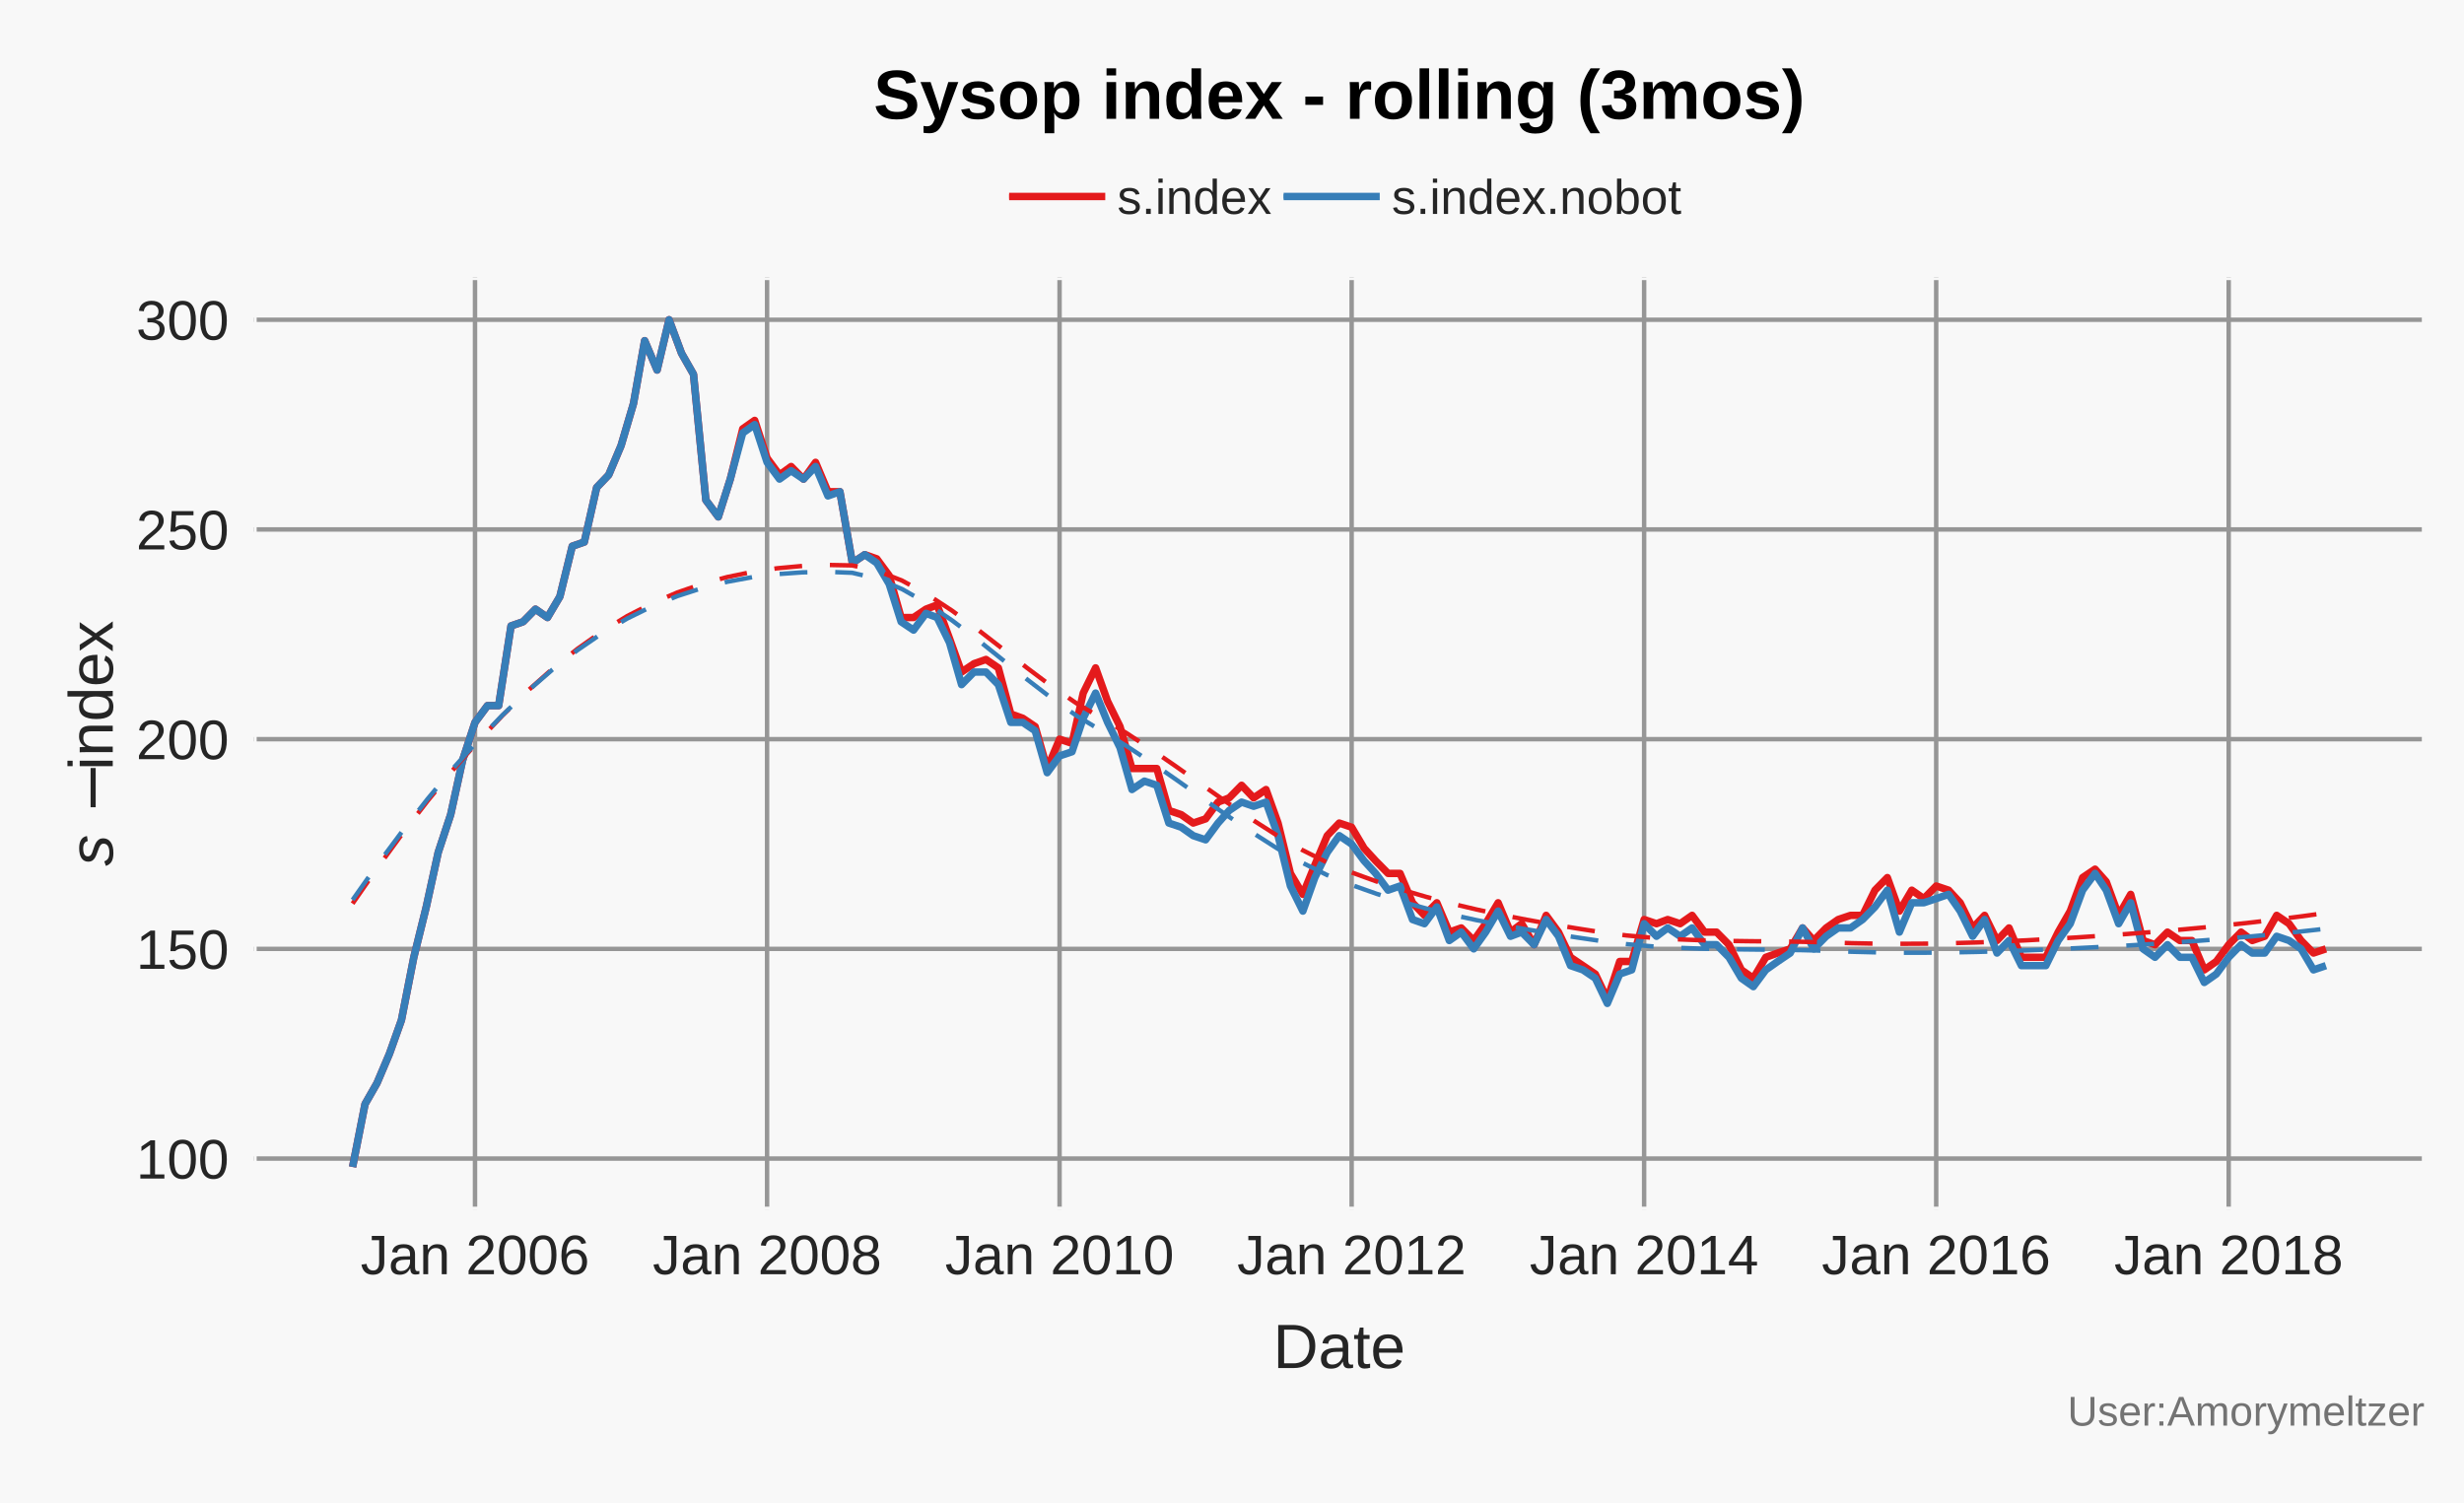
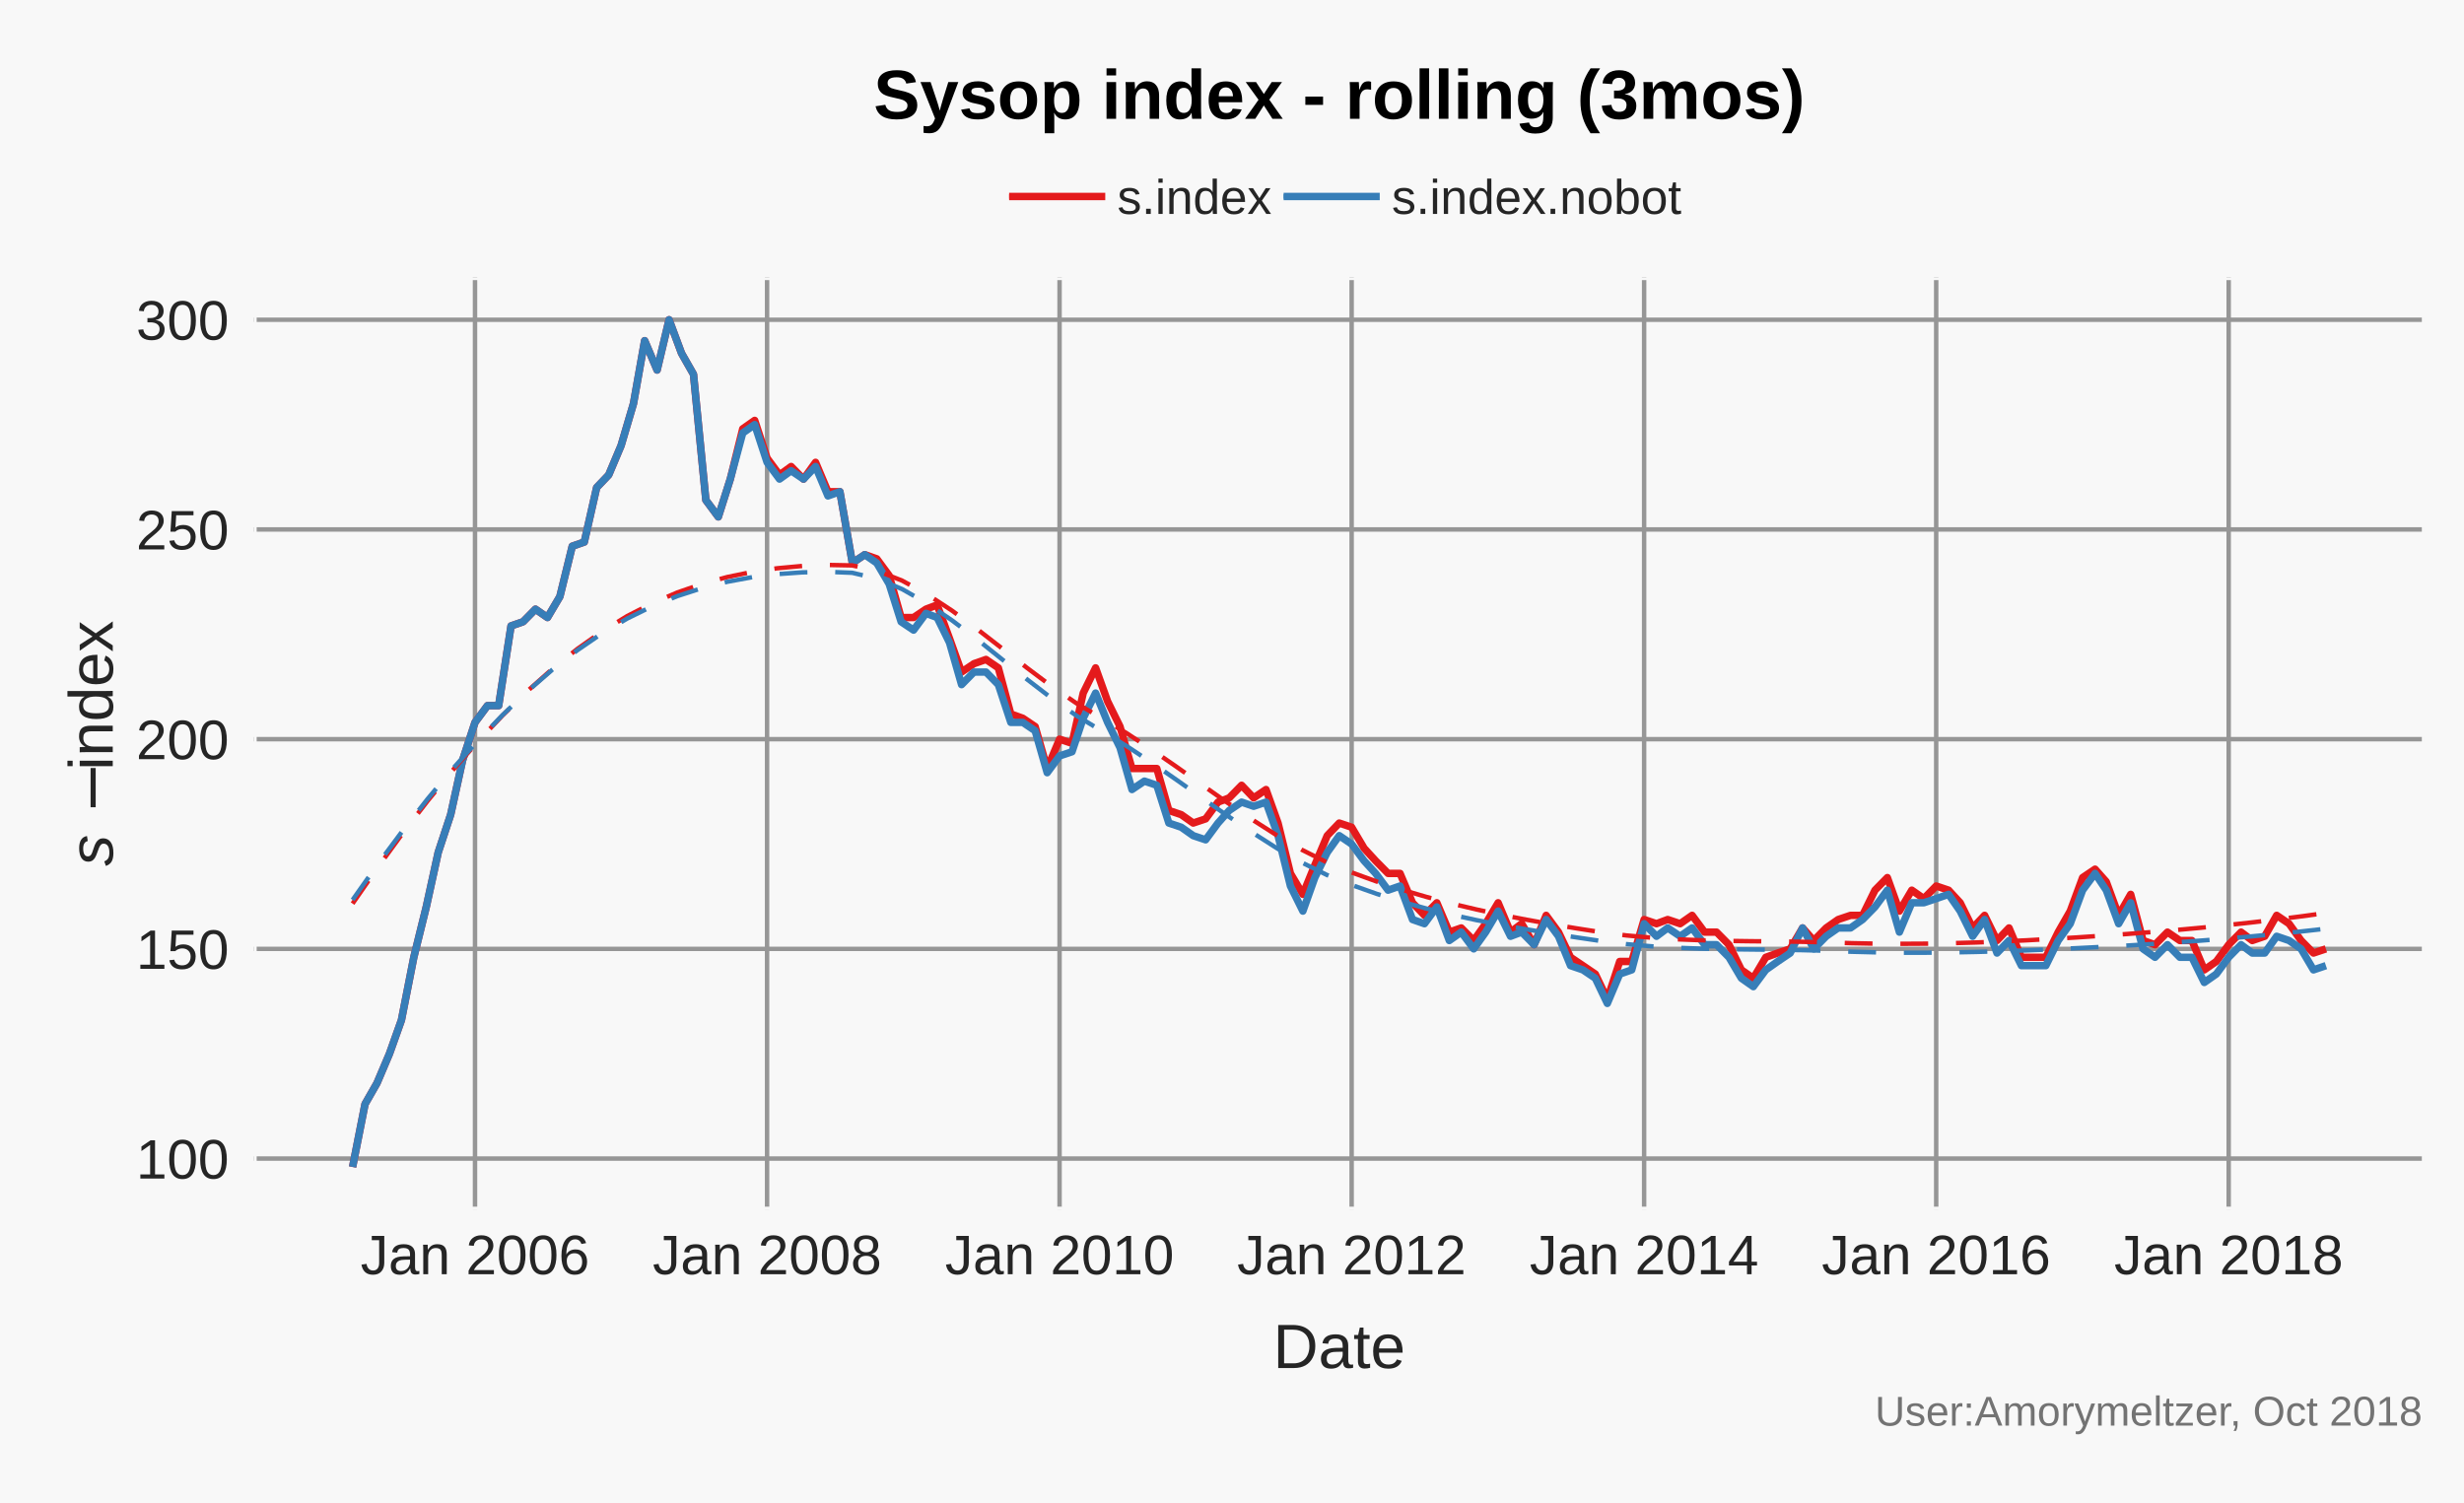
<svg xmlns="http://www.w3.org/2000/svg" viewBox="0 0 354.24 216.00">
  <defs>
    <style type="text/css">
    line, polyline, path, rect, circle {
      fill: none;
      stroke: #000000;
      stroke-linecap: round;
      stroke-linejoin: round;
      stroke-miterlimit: 10.00;
    }
  </style>
  </defs>
  <rect width="100%" height="100%" style="stroke: none; fill: #FFFFFF;" />
  <rect x="0.00" y="0.00" width="354.24" height="216.00" style="stroke-width: 0.78; stroke: #F8F8F8; fill: #F8F8F8;" />
  <defs>
    <clipPath id="cpMzYuNTA4OHwzNDguNTcxfDE3My44Njl8MzkuODc3Ng==">
      <rect x="36.51" y="39.88" width="312.06" height="133.99" />
    </clipPath>
  </defs>
  <rect x="36.51" y="39.88" width="312.06" height="133.99" style="stroke-width: 0.78; stroke: #F8F8F8; fill: #F8F8F8;" clip-path="url(#cpMzYuNTA4OHwzNDguNTcxfDE3My44Njl8MzkuODc3Ng==)" />
  <polyline points="36.51,166.57 348.57,166.57 " style="stroke-width: 0.64; stroke: #969696; stroke-linecap: butt;" clip-path="url(#cpMzYuNTA4OHwzNDguNTcxfDE3My44Njl8MzkuODc3Ng==)" />
  <polyline points="36.51,136.42 348.57,136.42 " style="stroke-width: 0.64; stroke: #969696; stroke-linecap: butt;" clip-path="url(#cpMzYuNTA4OHwzNDguNTcxfDE3My44Njl8MzkuODc3Ng==)" />
  <polyline points="36.51,106.27 348.57,106.27 " style="stroke-width: 0.64; stroke: #969696; stroke-linecap: butt;" clip-path="url(#cpMzYuNTA4OHwzNDguNTcxfDE3My44Njl8MzkuODc3Ng==)" />
  <polyline points="36.51,76.12 348.57,76.12 " style="stroke-width: 0.64; stroke: #969696; stroke-linecap: butt;" clip-path="url(#cpMzYuNTA4OHwzNDguNTcxfDE3My44Njl8MzkuODc3Ng==)" />
  <polyline points="36.51,45.97 348.57,45.97 " style="stroke-width: 0.64; stroke: #969696; stroke-linecap: butt;" clip-path="url(#cpMzYuNTA4OHwzNDguNTcxfDE3My44Njl8MzkuODc3Ng==)" />
  <polyline points="68.29,173.87 68.29,39.88 " style="stroke-width: 0.64; stroke: #969696; stroke-linecap: butt;" clip-path="url(#cpMzYuNTA4OHwzNDguNTcxfDE3My44Njl8MzkuODc3Ng==)" />
  <polyline points="110.28,173.87 110.28,39.88 " style="stroke-width: 0.64; stroke: #969696; stroke-linecap: butt;" clip-path="url(#cpMzYuNTA4OHwzNDguNTcxfDE3My44Njl8MzkuODc3Ng==)" />
  <polyline points="152.33,173.87 152.33,39.88 " style="stroke-width: 0.64; stroke: #969696; stroke-linecap: butt;" clip-path="url(#cpMzYuNTA4OHwzNDguNTcxfDE3My44Njl8MzkuODc3Ng==)" />
  <polyline points="194.32,173.87 194.32,39.88 " style="stroke-width: 0.64; stroke: #969696; stroke-linecap: butt;" clip-path="url(#cpMzYuNTA4OHwzNDguNTcxfDE3My44Njl8MzkuODc3Ng==)" />
  <polyline points="236.37,173.87 236.37,39.88 " style="stroke-width: 0.64; stroke: #969696; stroke-linecap: butt;" clip-path="url(#cpMzYuNTA4OHwzNDguNTcxfDE3My44Njl8MzkuODc3Ng==)" />
  <polyline points="278.36,173.87 278.36,39.88 " style="stroke-width: 0.64; stroke: #969696; stroke-linecap: butt;" clip-path="url(#cpMzYuNTA4OHwzNDguNTcxfDE3My44Njl8MzkuODc3Ng==)" />
  <polyline points="320.41,173.87 320.41,39.88 " style="stroke-width: 0.64; stroke: #969696; stroke-linecap: butt;" clip-path="url(#cpMzYuNTA4OHwzNDguNTcxfDE3My44Njl8MzkuODc3Ng==)" />
  <polyline points="50.69,167.78 52.48,158.73 54.20,155.72 55.99,151.50 57.71,146.67 59.49,137.63 61.28,130.39 63.00,122.55 64.79,117.12 66.51,109.29 68.29,103.86 70.08,101.45 71.69,101.45 73.47,89.99 75.20,89.39 76.98,87.58 78.71,88.78 80.49,85.77 82.27,78.53 84.00,77.93 85.78,70.09 87.51,68.28 89.29,64.06 91.07,58.03 92.68,48.98 94.47,53.20 96.19,45.97 97.98,50.79 99.70,53.81 101.48,71.90 103.27,74.31 104.99,68.88 106.78,61.65 108.50,60.44 110.28,65.87 112.07,68.28 113.74,67.07 115.52,68.88 117.25,66.47 119.03,70.69 120.75,70.69 122.54,80.94 124.32,79.74 126.05,80.34 127.83,82.75 129.55,88.78 131.34,88.78 133.12,87.58 134.73,86.97 136.51,91.80 138.24,96.62 140.02,95.42 141.75,94.81 143.53,96.02 145.32,102.65 147.04,103.26 148.82,104.46 150.55,110.49 152.33,106.27 154.12,106.87 155.73,99.64 157.51,96.02 159.24,100.84 161.02,104.46 162.74,110.49 164.53,110.49 166.31,110.49 168.04,116.52 169.82,117.12 171.54,118.33 173.33,117.73 175.11,115.32 176.72,114.71 178.50,112.90 180.23,114.71 182.01,113.51 183.74,118.33 185.52,125.57 187.31,128.58 189.03,124.36 190.81,120.14 192.54,118.33 194.32,118.93 196.11,121.95 197.77,123.76 199.56,125.57 201.28,125.57 203.07,129.79 204.79,131.60 206.57,129.79 208.36,134.01 210.08,133.41 211.87,135.22 213.59,132.80 215.38,129.79 217.16,134.01 218.77,132.80 220.55,135.82 222.28,131.60 224.06,134.01 225.79,137.63 227.57,138.83 229.35,140.04 231.08,143.66 232.86,138.23 234.59,138.23 236.37,132.20 238.15,132.80 239.76,132.20 241.55,132.80 243.27,131.60 245.06,134.01 246.78,134.01 248.57,135.82 250.35,139.44 252.07,140.64 253.86,137.63 255.58,137.02 257.37,136.42 259.15,133.41 260.76,135.22 262.54,133.41 264.27,132.20 266.05,131.60 267.78,131.60 269.56,127.98 271.34,126.17 273.07,130.99 274.85,127.98 276.58,129.19 278.36,127.38 280.14,127.98 281.81,129.79 283.60,133.41 285.32,131.60 287.10,135.22 288.83,133.41 290.61,137.63 292.40,137.63 294.12,137.63 295.90,134.01 297.63,130.99 299.41,126.17 301.20,124.96 302.81,126.77 304.59,131.60 306.32,128.58 308.10,135.22 309.82,135.82 311.61,134.01 313.39,135.22 315.12,135.22 316.90,139.44 318.63,138.23 320.41,135.82 322.19,134.01 323.80,135.22 325.59,134.61 327.31,131.60 329.09,132.80 330.82,135.22 332.60,137.02 334.39,136.42 " style="stroke-width: 1.07; stroke: #E41A1C; stroke-linecap: butt;" clip-path="url(#cpMzYuNTA4OHwzNDguNTcxfDE3My44Njl8MzkuODc3Ng==)" />
  <polyline points="50.69,167.78 52.48,158.73 54.20,155.72 55.99,151.50 57.71,146.67 59.49,137.63 61.28,130.39 63.00,122.55 64.79,117.12 66.51,109.29 68.29,103.86 70.08,101.45 71.69,101.45 73.47,89.99 75.20,89.39 76.98,87.58 78.71,88.78 80.49,85.77 82.27,78.53 84.00,77.93 85.78,70.09 87.51,68.28 89.29,64.06 91.07,58.03 92.68,48.98 94.47,53.20 96.19,45.97 97.98,50.79 99.70,53.81 101.48,71.90 103.27,74.31 104.99,68.88 106.78,62.25 108.50,61.04 110.28,66.47 112.07,68.88 113.74,67.68 115.52,68.88 117.25,67.07 119.03,71.30 120.75,70.69 122.54,80.94 124.32,79.74 126.05,80.94 127.83,83.96 129.55,89.39 131.34,90.59 133.12,88.18 134.73,88.78 136.51,92.40 138.24,98.43 140.02,96.62 141.75,96.62 143.53,98.43 145.32,103.86 147.04,103.86 148.82,105.06 150.55,111.09 152.33,108.68 154.12,108.08 155.73,103.26 157.51,99.64 159.24,103.86 161.02,107.48 162.74,113.51 164.53,112.30 166.31,112.90 168.04,118.33 169.82,118.93 171.54,120.14 173.33,120.74 175.11,118.33 176.72,116.52 178.50,115.32 180.23,115.92 182.01,115.32 183.74,120.14 185.52,127.38 187.31,130.99 189.03,126.17 190.81,122.55 192.54,120.14 194.32,121.35 196.11,123.76 197.77,125.57 199.56,127.98 201.28,127.38 203.07,132.20 204.79,132.80 206.57,130.39 208.36,135.22 210.08,134.01 211.87,136.42 213.59,134.01 215.38,130.99 217.16,134.61 218.77,134.01 220.55,135.82 222.28,132.20 224.06,134.61 225.79,138.83 227.57,139.44 229.35,140.64 231.08,144.26 232.86,140.04 234.59,139.44 236.37,132.80 238.15,134.61 239.76,133.41 241.55,134.61 243.27,133.41 245.06,135.82 246.78,135.82 248.57,137.63 250.35,140.64 252.07,141.85 253.86,139.44 255.58,138.23 257.37,137.02 259.15,133.41 260.76,136.42 262.54,134.61 264.27,133.41 266.05,133.41 267.78,132.20 269.56,130.39 271.34,127.98 273.07,134.01 274.85,129.79 276.58,129.79 278.36,129.19 280.14,128.58 281.81,130.99 283.60,134.61 285.32,132.20 287.10,137.02 288.83,135.22 290.61,138.83 292.40,138.83 294.12,138.83 295.90,135.22 297.63,132.80 299.41,127.98 301.20,125.57 302.81,127.98 304.59,132.80 306.32,129.79 308.10,136.42 309.82,137.63 311.61,135.82 313.39,137.63 315.12,137.63 316.90,141.25 318.63,140.04 320.41,137.63 322.19,135.82 323.80,137.02 325.59,137.02 327.31,134.61 329.09,135.22 330.82,136.42 332.60,139.44 334.39,138.83 " style="stroke-width: 1.07; stroke: #377EB8; stroke-linecap: butt;" clip-path="url(#cpMzYuNTA4OHwzNDguNTcxfDE3My44Njl8MzkuODc3Ng==)" />
  <polyline points="50.69,129.91 54.28,124.74 57.88,119.81 61.47,115.15 65.06,110.77 68.65,106.67 72.24,102.86 75.83,99.35 79.42,96.16 83.01,93.29 86.60,90.75 90.19,88.56 93.79,86.72 97.38,85.18 100.97,83.94 104.56,82.96 108.15,82.22 111.74,81.70 115.33,81.37 118.92,81.22 122.51,81.29 126.11,82.06 129.70,83.48 133.29,85.44 136.88,87.80 140.47,90.44 144.06,93.22 147.65,96.02 151.24,98.71 154.83,101.16 158.42,103.27 162.02,105.44 165.61,107.80 169.20,110.28 172.79,112.82 176.38,115.35 179.97,117.80 183.56,120.09 187.15,122.17 190.74,123.97 194.34,125.44 197.93,126.74 201.52,127.91 205.11,128.96 208.70,129.91 212.29,130.76 215.88,131.53 219.47,132.23 223.06,132.87 226.65,133.47 230.25,134.03 233.84,134.49 237.43,134.81 241.02,135.04 244.61,135.18 248.20,135.27 251.79,135.32 255.38,135.35 258.97,135.40 262.57,135.48 266.16,135.60 269.75,135.67 273.34,135.69 276.93,135.67 280.52,135.60 284.11,135.50 287.70,135.36 291.29,135.19 294.88,134.99 298.48,134.78 302.07,134.54 305.66,134.29 309.25,134.01 312.84,133.71 316.43,133.38 320.02,133.02 323.61,132.63 327.20,132.21 330.80,131.75 334.39,131.26 " style="stroke-width: 0.64; stroke: #E41A1C; stroke-dasharray: 4.00,4.00; stroke-linecap: butt;" clip-path="url(#cpMzYuNTA4OHwzNDguNTcxfDE3My44Njl8MzkuODc3Ng==)" />
  <polyline points="50.69,129.38 54.28,124.29 57.88,119.45 61.47,114.87 65.06,110.56 68.65,106.54 72.24,102.81 75.83,99.39 79.42,96.27 83.01,93.48 86.60,91.02 90.19,88.92 93.79,87.15 97.38,85.70 100.97,84.54 104.56,83.64 108.15,82.98 111.74,82.54 115.33,82.29 118.92,82.21 122.51,82.35 126.11,83.19 129.70,84.70 133.29,86.75 136.88,89.20 140.47,91.92 144.06,94.79 147.65,97.67 151.24,100.43 154.83,102.94 158.42,105.10 162.02,107.29 165.61,109.67 169.20,112.16 172.79,114.70 176.38,117.22 179.97,119.65 183.56,121.94 187.15,124.00 190.74,125.78 194.34,127.24 197.93,128.51 201.52,129.64 205.11,130.63 208.70,131.51 212.29,132.29 215.88,132.99 219.47,133.62 223.06,134.21 226.65,134.77 230.25,135.30 233.84,135.74 237.43,136.05 241.02,136.26 244.61,136.39 248.20,136.47 251.79,136.51 255.38,136.55 258.97,136.60 262.57,136.69 266.16,136.83 269.75,136.92 273.34,136.97 276.93,136.97 280.52,136.93 284.11,136.86 287.70,136.76 291.29,136.64 294.88,136.49 298.48,136.32 302.07,136.14 305.66,135.95 309.25,135.73 312.84,135.49 316.43,135.23 320.02,134.95 323.61,134.63 327.20,134.29 330.80,133.92 334.39,133.52 " style="stroke-width: 0.64; stroke: #377EB8; stroke-dasharray: 4.00,4.00; stroke-linecap: butt;" clip-path="url(#cpMzYuNTA4OHwzNDguNTcxfDE3My44Njl8MzkuODc3Ng==)" />
  <rect x="36.51" y="39.88" width="312.06" height="133.99" style="stroke-width: 0.78; stroke: #F8F8F8;" clip-path="url(#cpMzYuNTA4OHwzNDguNTcxfDE3My44Njl8MzkuODc3Ng==)" />
  <defs>
    <clipPath id="cpMHwzNTQuMjR8MjE2fDA=">
      <rect x="0.00" y="0.00" width="354.24" height="216.00" />
    </clipPath>
  </defs>
  <g clip-path="url(#cpMHwzNTQuMjR8MjE2fDA=)">
    <text x="19.57" y="169.44" style="font-size: 8.00px; fill: #252525; font-family: Arial;" textLength="13.35px" lengthAdjust="spacingAndGlyphs">100</text>
  </g>
  <g clip-path="url(#cpMHwzNTQuMjR8MjE2fDA=)">
    <text x="19.57" y="139.29" style="font-size: 8.00px; fill: #252525; font-family: Arial;" textLength="13.35px" lengthAdjust="spacingAndGlyphs">150</text>
  </g>
  <g clip-path="url(#cpMHwzNTQuMjR8MjE2fDA=)">
    <text x="19.57" y="109.14" style="font-size: 8.00px; fill: #252525; font-family: Arial;" textLength="13.35px" lengthAdjust="spacingAndGlyphs">200</text>
  </g>
  <g clip-path="url(#cpMHwzNTQuMjR8MjE2fDA=)">
    <text x="19.57" y="78.99" style="font-size: 8.00px; fill: #252525; font-family: Arial;" textLength="13.35px" lengthAdjust="spacingAndGlyphs">250</text>
  </g>
  <g clip-path="url(#cpMHwzNTQuMjR8MjE2fDA=)">
    <text x="19.57" y="48.84" style="font-size: 8.00px; fill: #252525; font-family: Arial;" textLength="13.35px" lengthAdjust="spacingAndGlyphs">300</text>
  </g>
  <g clip-path="url(#cpMHwzNTQuMjR8MjE2fDA=)">
    <text x="51.84" y="183.19" style="font-size: 8.00px; fill: #252525; font-family: Arial;" textLength="32.92px" lengthAdjust="spacingAndGlyphs">Jan 2006</text>
  </g>
  <g clip-path="url(#cpMHwzNTQuMjR8MjE2fDA=)">
    <text x="93.83" y="183.19" style="font-size: 8.00px; fill: #252525; font-family: Arial;" textLength="32.92px" lengthAdjust="spacingAndGlyphs">Jan 2008</text>
  </g>
  <g clip-path="url(#cpMHwzNTQuMjR8MjE2fDA=)">
    <text x="135.87" y="183.19" style="font-size: 8.00px; fill: #252525; font-family: Arial;" textLength="32.92px" lengthAdjust="spacingAndGlyphs">Jan 2010</text>
  </g>
  <g clip-path="url(#cpMHwzNTQuMjR8MjE2fDA=)">
    <text x="177.86" y="183.19" style="font-size: 8.00px; fill: #252525; font-family: Arial;" textLength="32.92px" lengthAdjust="spacingAndGlyphs">Jan 2012</text>
  </g>
  <g clip-path="url(#cpMHwzNTQuMjR8MjE2fDA=)">
    <text x="219.91" y="183.19" style="font-size: 8.00px; fill: #252525; font-family: Arial;" textLength="32.92px" lengthAdjust="spacingAndGlyphs">Jan 2014</text>
  </g>
  <g clip-path="url(#cpMHwzNTQuMjR8MjE2fDA=)">
    <text x="261.90" y="183.19" style="font-size: 8.00px; fill: #252525; font-family: Arial;" textLength="32.92px" lengthAdjust="spacingAndGlyphs">Jan 2016</text>
  </g>
  <g clip-path="url(#cpMHwzNTQuMjR8MjE2fDA=)">
    <text x="303.95" y="183.19" style="font-size: 8.00px; fill: #252525; font-family: Arial;" textLength="32.92px" lengthAdjust="spacingAndGlyphs">Jan 2018</text>
  </g>
  <g clip-path="url(#cpMHwzNTQuMjR8MjE2fDA=)">
    <text x="183.03" y="196.68" style="font-size: 9.00px; fill: #252525; font-family: Arial;" textLength="19.01px" lengthAdjust="spacingAndGlyphs">Date</text>
  </g>
  <g clip-path="url(#cpMHwzNTQuMjR8MjE2fDA=)">
    <text transform="translate(16.21,124.51) rotate(-90)" style="font-size: 9.00px; font-style: italic; fill: #252525; font-family: Arial;" textLength="4.50px" lengthAdjust="spacingAndGlyphs">s</text>
  </g>
  <g clip-path="url(#cpMHwzNTQuMjR8MjE2fDA=)">
    <text transform="translate(16.21,120.01) rotate(-90)" style="font-size: 9.00px; fill: #252525; font-family: Symbol;" textLength="3.00px" lengthAdjust="spacingAndGlyphs"> </text>
  </g>
  <g clip-path="url(#cpMHwzNTQuMjR8MjE2fDA=)">
    <text transform="translate(16.21,117.01) rotate(-90)" style="font-size: 9.00px; fill: #252525; font-family: Symbol;" textLength="5.00px" lengthAdjust="spacingAndGlyphs">−</text>
  </g>
  <g clip-path="url(#cpMHwzNTQuMjR8MjE2fDA=)">
    <text transform="translate(16.21,110.76) rotate(-90)" style="font-size: 9.00px; fill: #252525; font-family: Arial;" textLength="2.00px" lengthAdjust="spacingAndGlyphs">i</text>
  </g>
  <g clip-path="url(#cpMHwzNTQuMjR8MjE2fDA=)">
    <text transform="translate(16.21,108.76) rotate(-90)" style="font-size: 9.00px; fill: #252525; font-family: Arial;" textLength="5.01px" lengthAdjust="spacingAndGlyphs">n</text>
  </g>
  <g clip-path="url(#cpMHwzNTQuMjR8MjE2fDA=)">
    <text transform="translate(16.21,103.75) rotate(-90)" style="font-size: 9.00px; fill: #252525; font-family: Arial;" textLength="5.01px" lengthAdjust="spacingAndGlyphs">d</text>
  </g>
  <g clip-path="url(#cpMHwzNTQuMjR8MjE2fDA=)">
    <text transform="translate(16.21,98.75) rotate(-90)" style="font-size: 9.00px; fill: #252525; font-family: Arial;" textLength="5.01px" lengthAdjust="spacingAndGlyphs">e</text>
  </g>
  <g clip-path="url(#cpMHwzNTQuMjR8MjE2fDA=)">
    <text transform="translate(16.21,93.74) rotate(-90)" style="font-size: 9.00px; fill: #252525; font-family: Arial;" textLength="4.50px" lengthAdjust="spacingAndGlyphs">x</text>
  </g>
  <rect x="143.35" y="24.59" width="98.38" height="7.32" style="stroke-width: 0.78; stroke: none; fill: #F8F8F8;" clip-path="url(#cpMHwzNTQuMjR8MjE2fDA=)" />
  <rect x="143.35" y="19.61" width="17.28" height="17.28" style="stroke-width: 0.78; stroke: none; fill: #F8F8F8;" clip-path="url(#cpMHwzNTQuMjR8MjE2fDA=)" />
  <line x1="145.08" y1="28.25" x2="158.90" y2="28.25" style="stroke-width: 1.07; stroke: #E41A1C; stroke-linecap: butt;" clip-path="url(#cpMHwzNTQuMjR8MjE2fDA=)" />
  <line x1="145.08" y1="28.25" x2="158.90" y2="28.25" style="stroke-width: 0.64; stroke: #E41A1C; stroke-dasharray: 4.00,4.00; stroke-linecap: butt;" clip-path="url(#cpMHwzNTQuMjR8MjE2fDA=)" />
  <rect x="182.81" y="19.61" width="17.28" height="17.28" style="stroke-width: 0.78; stroke: none; fill: #F8F8F8;" clip-path="url(#cpMHwzNTQuMjR8MjE2fDA=)" />
  <line x1="184.54" y1="28.25" x2="198.36" y2="28.25" style="stroke-width: 1.07; stroke: #377EB8; stroke-linecap: butt;" clip-path="url(#cpMHwzNTQuMjR8MjE2fDA=)" />
  <line x1="184.54" y1="28.25" x2="198.36" y2="28.25" style="stroke-width: 0.64; stroke: #377EB8; stroke-dasharray: 4.00,4.00; stroke-linecap: butt;" clip-path="url(#cpMHwzNTQuMjR8MjE2fDA=)" />
  <g clip-path="url(#cpMHwzNTQuMjR8MjE2fDA=)">
    <text x="160.63" y="30.76" style="font-size: 7.00px; fill: #252525; font-family: Arial;" textLength="22.18px" lengthAdjust="spacingAndGlyphs">s.index</text>
  </g>
  <g clip-path="url(#cpMHwzNTQuMjR8MjE2fDA=)">
    <text x="200.09" y="30.76" style="font-size: 7.00px; fill: #252525; font-family: Arial;" textLength="41.64px" lengthAdjust="spacingAndGlyphs">s.index.nobot</text>
  </g>
  <g clip-path="url(#cpMHwzNTQuMjR8MjE2fDA=)">
    <text x="125.59" y="17.08" style="font-size: 10.00px; font-weight: bold; font-family: Arial;" textLength="133.91px" lengthAdjust="spacingAndGlyphs">Sysop index - rolling (3mos)</text>
  </g>
  <g clip-path="url(#cpMHwzNTQuMjR8MjE2fDA=)">
-     <text x="297.23" y="204.96" style="font-size: 6.00px; fill: #737373; font-family: Arial;" textLength="51.34px" lengthAdjust="spacingAndGlyphs">User:Amorymeltzer</text>
+     <text x="269.55" y="204.96" style="font-size: 6.00px; fill: #737373; font-family: Arial;" textLength="79.02px" lengthAdjust="spacingAndGlyphs">User:Amorymeltzer, Oct 2018</text>
  </g>
</svg>
